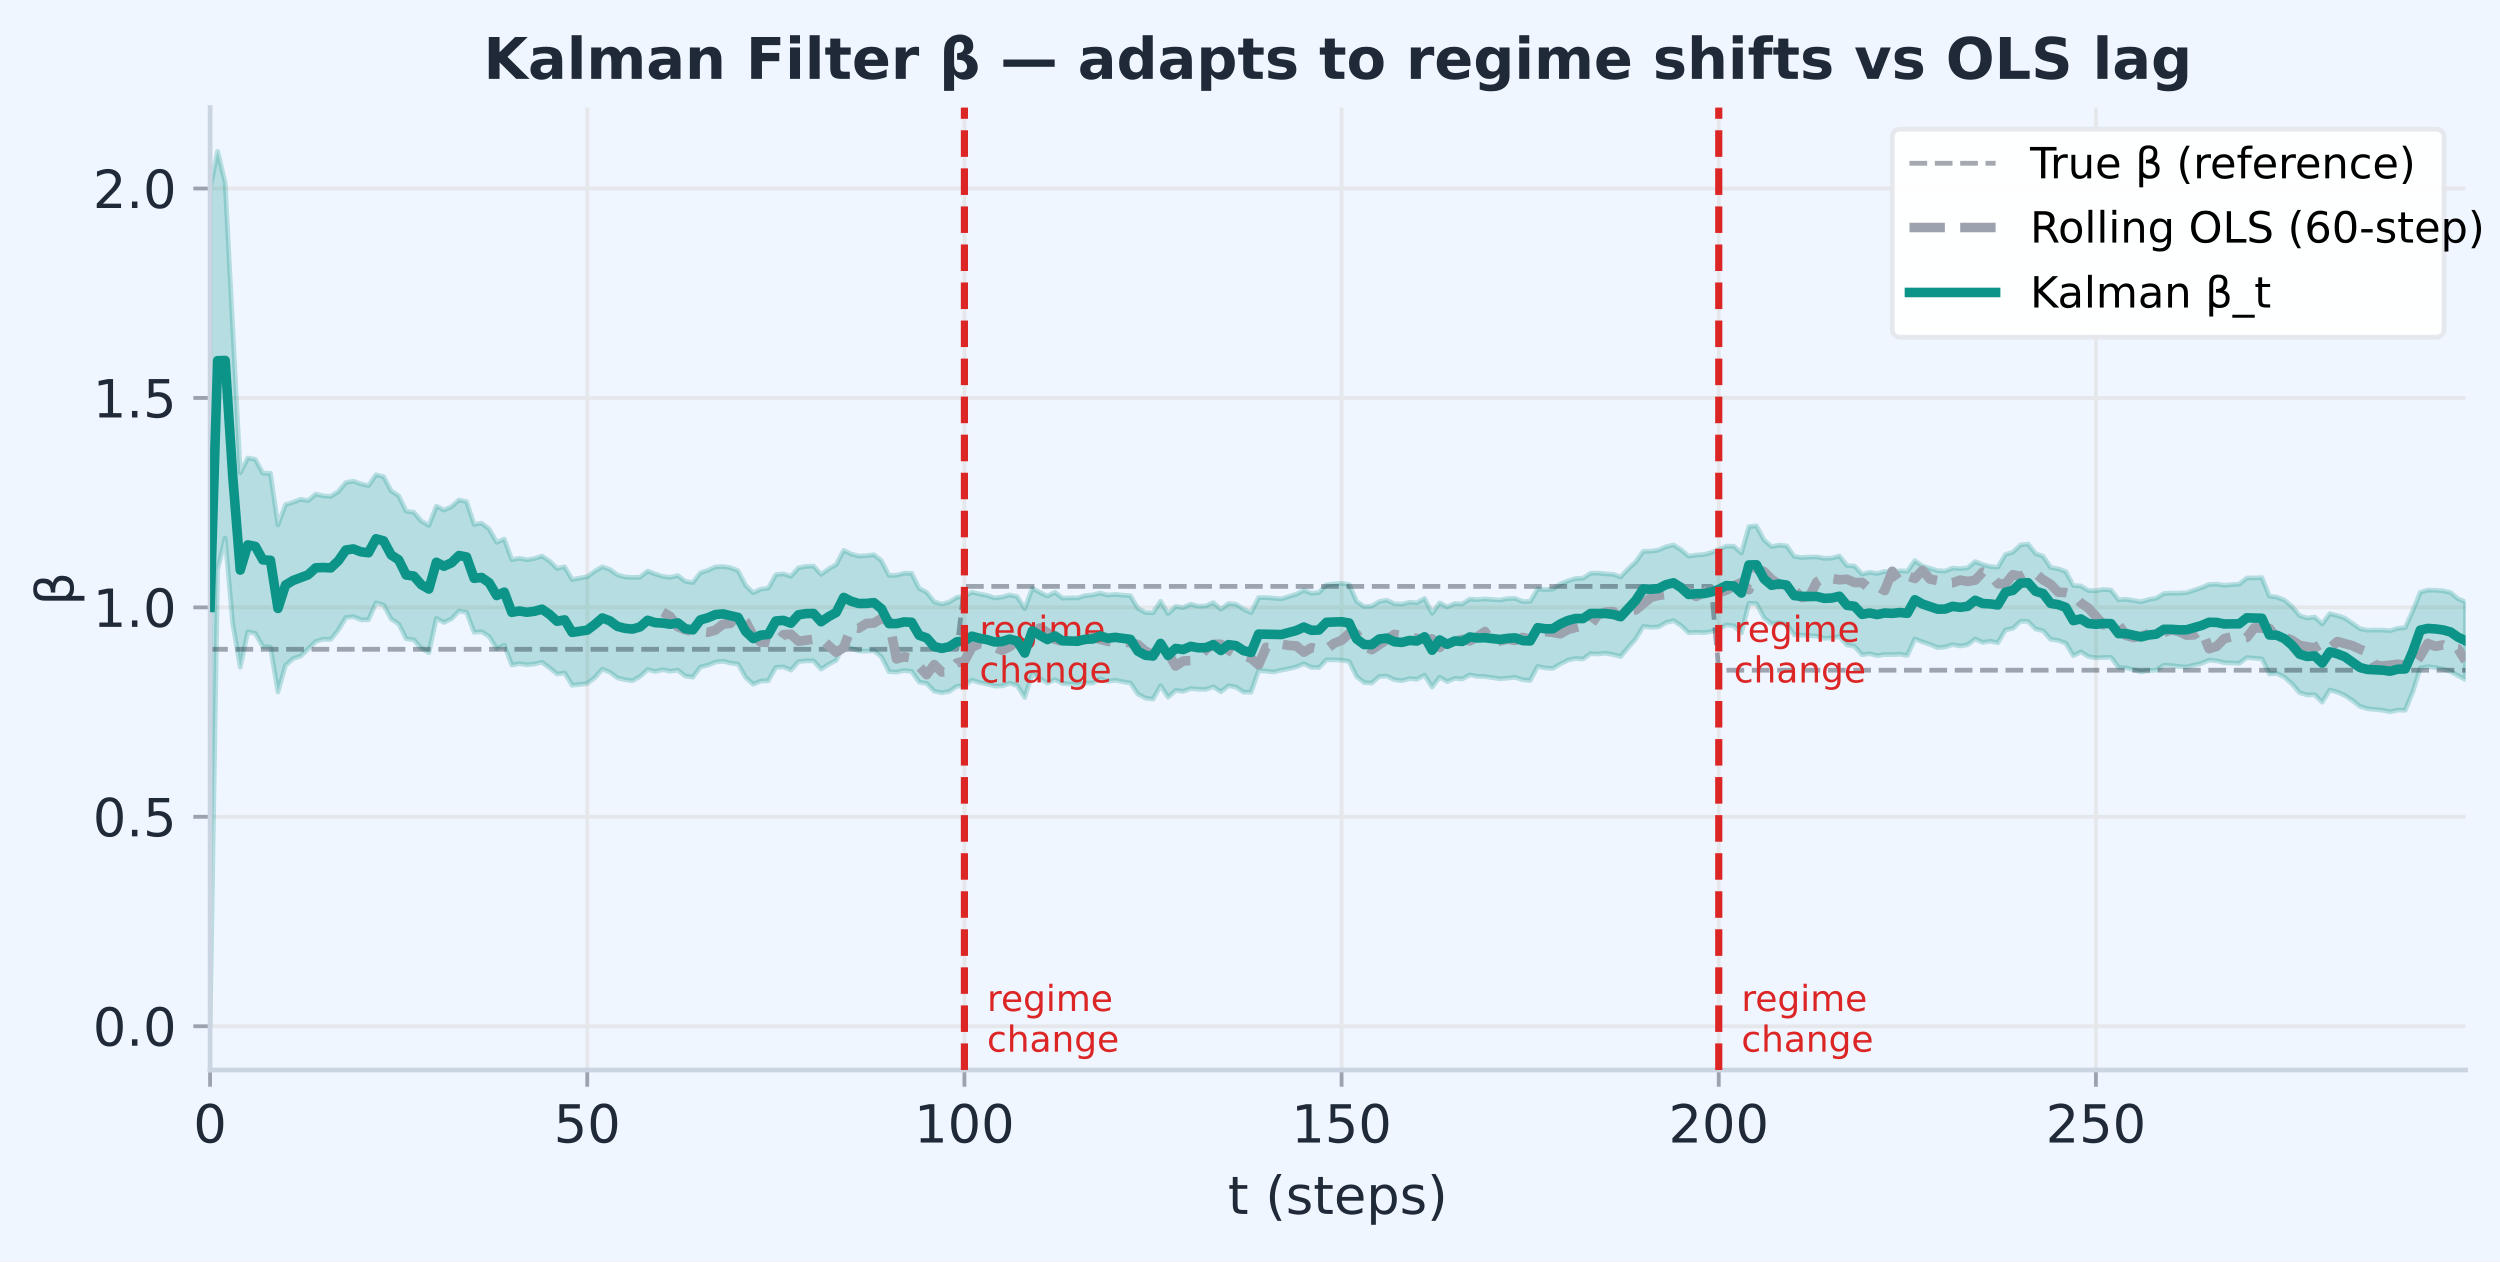
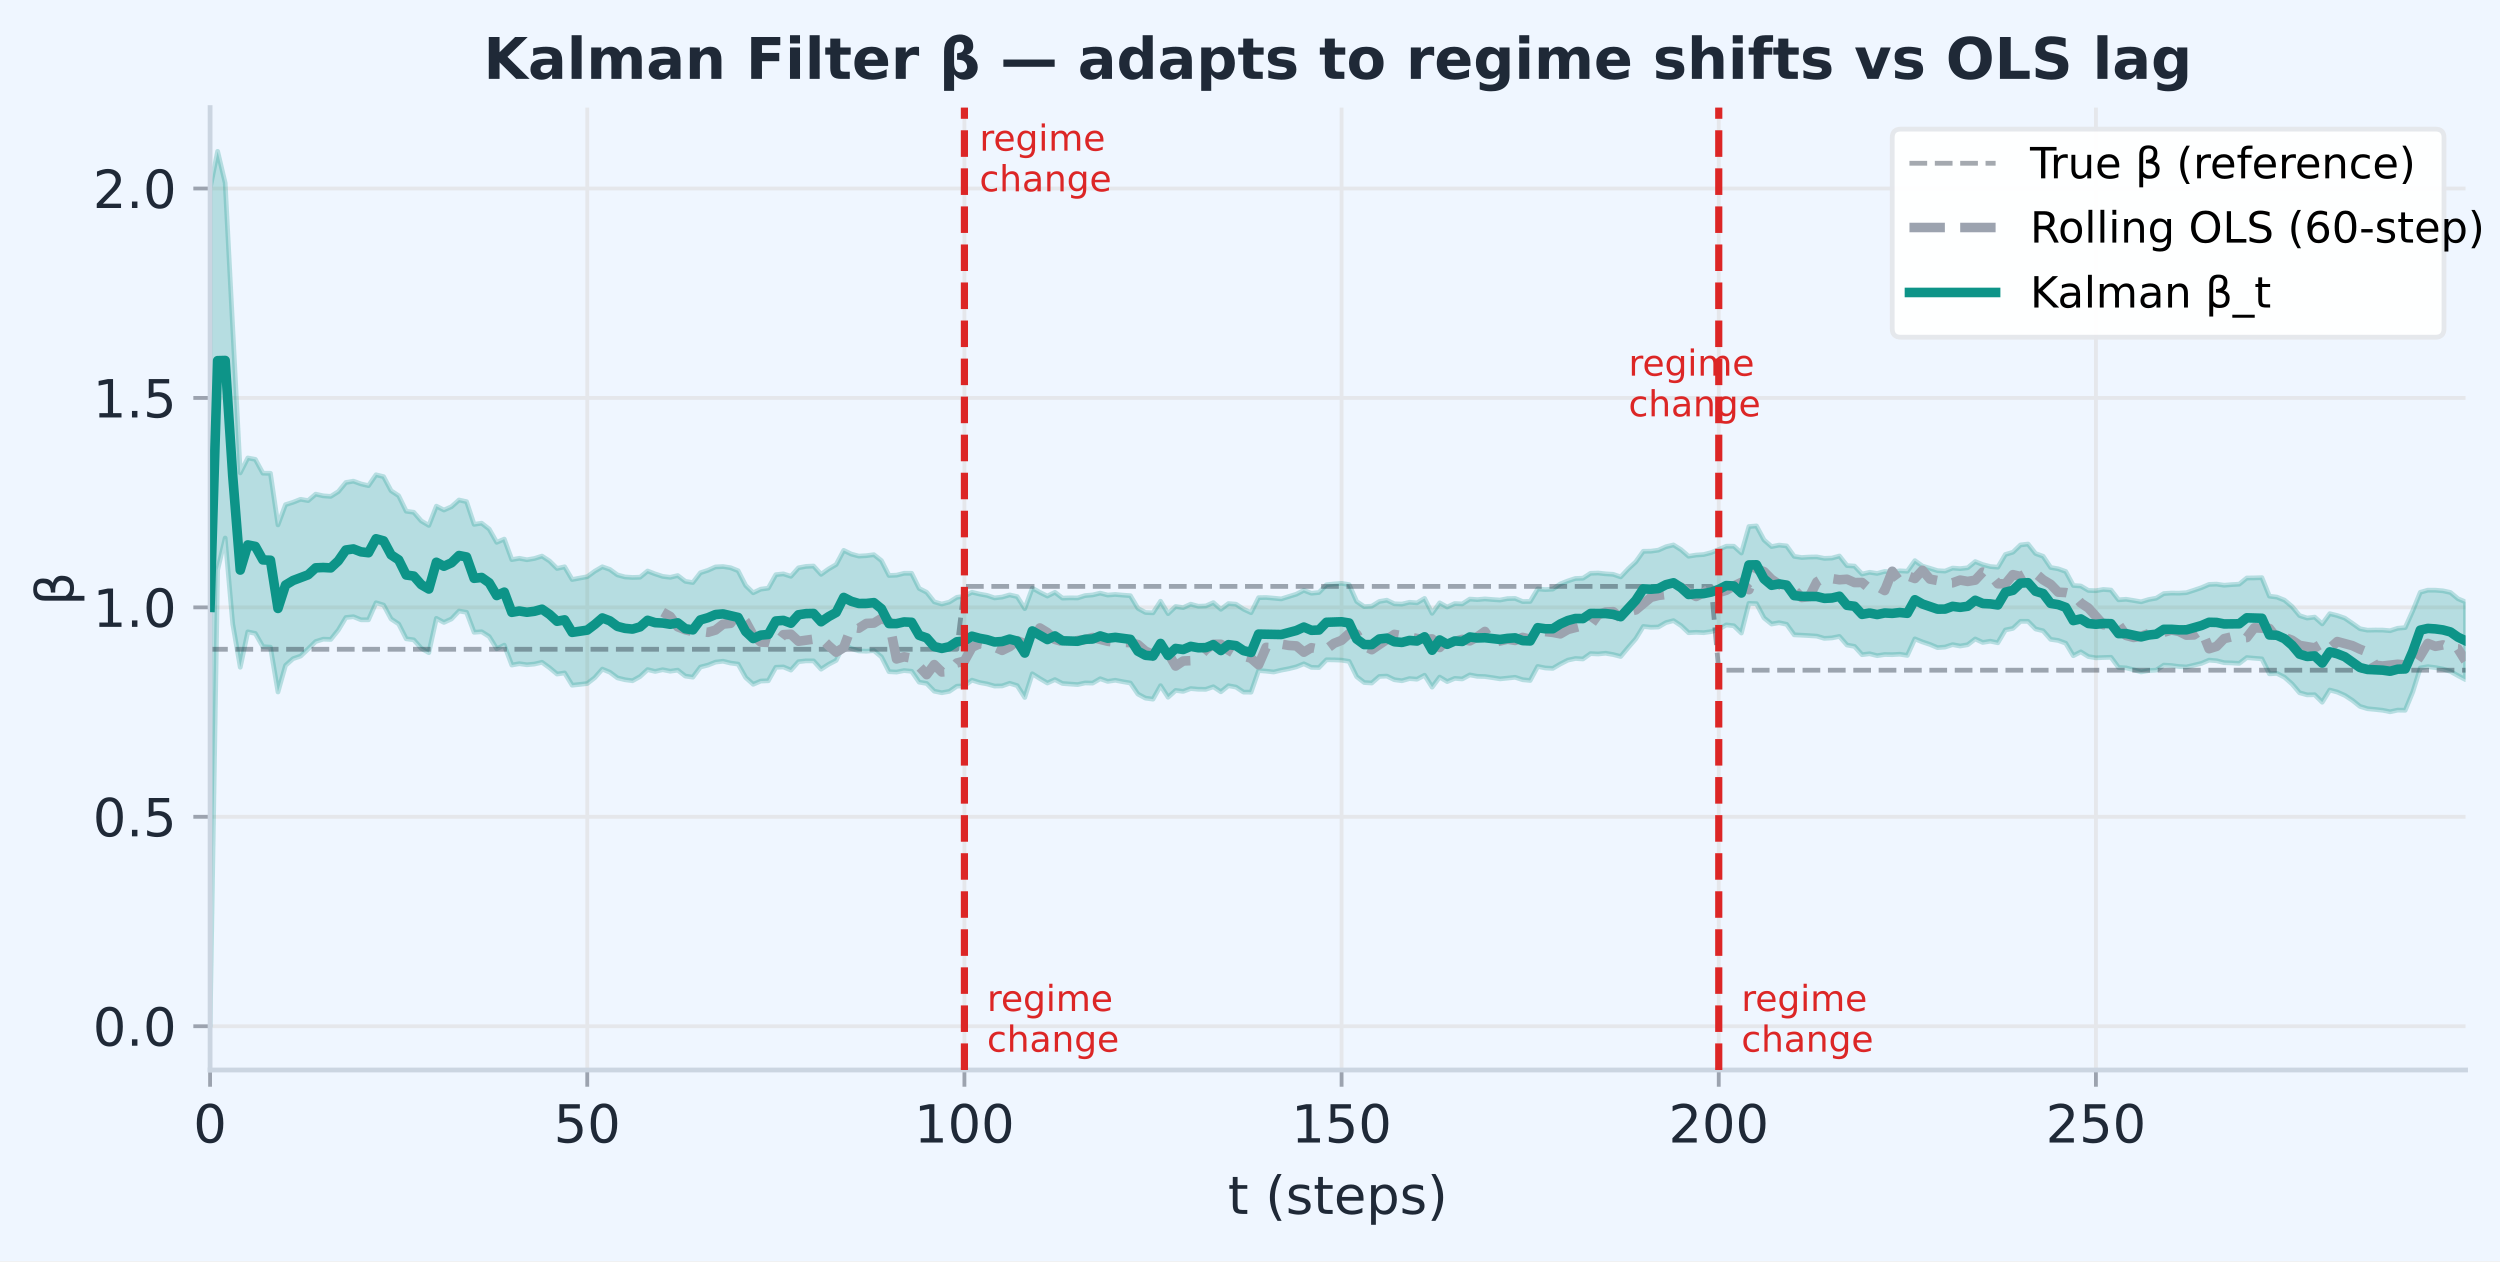
<svg xmlns="http://www.w3.org/2000/svg" xmlns:xlink="http://www.w3.org/1999/xlink" width="522.382pt" height="263.513pt" viewBox="0 0 522.382 263.513" version="1.1">
  <defs>
    <style type="text/css">*{stroke-linejoin: round; stroke-linecap: butt}</style>
  </defs>
  <g id="figure_1">
    <g id="patch_1">
      <path d="M 0 263.513  L 522.382 263.513  L 522.382 0  L 0 0  z " style="fill: #eff6ff" />
    </g>
    <g id="axes_1">
      <g id="patch_2">
        <path d="M 43.897 223.576  L 515.182 223.576  L 515.182 22.481  L 43.897 22.481  z " style="fill: #eff6ff" />
      </g>
      <g id="matplotlib.axis_1">
        <g id="xtick_1">
          <g id="line2d_1">
            <path d="M 43.897 223.576  L 43.897 22.481  " clip-path="url(#pf2ea304480)" style="fill: none; stroke: #e5e7eb; stroke-width: 0.8; stroke-linecap: square" />
          </g>
          <g id="line2d_2">
            <defs>
              <path id="mc4249b6cc6" d="M 0 0  L 0 3.5  " style="stroke: #9ca3af; stroke-width: 0.8" />
            </defs>
            <g>
              <use xlink:href="#mc4249b6cc6" x="43.897" y="223.576" style="fill: #9ca3af; stroke: #9ca3af; stroke-width: 0.8" />
            </g>
          </g>
          <g id="text_1">
            <text style="font-size: 11px; font-family: 'Sarabun', 'DejaVu Sans'; text-anchor: middle; fill: #1f2937" x="43.897" y="238.738" transform="rotate(-0 43.89703 238.7381)">0</text>
          </g>
        </g>
        <g id="xtick_2">
          <g id="line2d_3">
            <path d="M 122.707 223.576  L 122.707 22.481  " clip-path="url(#pf2ea304480)" style="fill: none; stroke: #e5e7eb; stroke-width: 0.8; stroke-linecap: square" />
          </g>
          <g id="line2d_4">
            <g>
              <use xlink:href="#mc4249b6cc6" x="122.707" y="223.576" style="fill: #9ca3af; stroke: #9ca3af; stroke-width: 0.8" />
            </g>
          </g>
          <g id="text_2">
            <text style="font-size: 11px; font-family: 'Sarabun', 'DejaVu Sans'; text-anchor: middle; fill: #1f2937" x="122.707" y="238.738" transform="rotate(-0 122.7073 238.7381)">50</text>
          </g>
        </g>
        <g id="xtick_3">
          <g id="line2d_5">
            <path d="M 201.518 223.576  L 201.518 22.481  " clip-path="url(#pf2ea304480)" style="fill: none; stroke: #e5e7eb; stroke-width: 0.8; stroke-linecap: square" />
          </g>
          <g id="line2d_6">
            <g>
              <use xlink:href="#mc4249b6cc6" x="201.518" y="223.576" style="fill: #9ca3af; stroke: #9ca3af; stroke-width: 0.8" />
            </g>
          </g>
          <g id="text_3">
            <text style="font-size: 11px; font-family: 'Sarabun', 'DejaVu Sans'; text-anchor: middle; fill: #1f2937" x="201.518" y="238.738" transform="rotate(-0 201.5176 238.7381)">100</text>
          </g>
        </g>
        <g id="xtick_4">
          <g id="line2d_7">
            <path d="M 280.328 223.576  L 280.328 22.481  " clip-path="url(#pf2ea304480)" style="fill: none; stroke: #e5e7eb; stroke-width: 0.8; stroke-linecap: square" />
          </g>
          <g id="line2d_8">
            <g>
              <use xlink:href="#mc4249b6cc6" x="280.328" y="223.576" style="fill: #9ca3af; stroke: #9ca3af; stroke-width: 0.8" />
            </g>
          </g>
          <g id="text_4">
            <text style="font-size: 11px; font-family: 'Sarabun', 'DejaVu Sans'; text-anchor: middle; fill: #1f2937" x="280.328" y="238.738" transform="rotate(-0 280.3279 238.7381)">150</text>
          </g>
        </g>
        <g id="xtick_5">
          <g id="line2d_9">
            <path d="M 359.138 223.576  L 359.138 22.481  " clip-path="url(#pf2ea304480)" style="fill: none; stroke: #e5e7eb; stroke-width: 0.8; stroke-linecap: square" />
          </g>
          <g id="line2d_10">
            <g>
              <use xlink:href="#mc4249b6cc6" x="359.138" y="223.576" style="fill: #9ca3af; stroke: #9ca3af; stroke-width: 0.8" />
            </g>
          </g>
          <g id="text_5">
            <text style="font-size: 11px; font-family: 'Sarabun', 'DejaVu Sans'; text-anchor: middle; fill: #1f2937" x="359.138" y="238.738" transform="rotate(-0 359.1381 238.7381)">200</text>
          </g>
        </g>
        <g id="xtick_6">
          <g id="line2d_11">
            <path d="M 437.948 223.576  L 437.948 22.481  " clip-path="url(#pf2ea304480)" style="fill: none; stroke: #e5e7eb; stroke-width: 0.8; stroke-linecap: square" />
          </g>
          <g id="line2d_12">
            <g>
              <use xlink:href="#mc4249b6cc6" x="437.948" y="223.576" style="fill: #9ca3af; stroke: #9ca3af; stroke-width: 0.8" />
            </g>
          </g>
          <g id="text_6">
            <text style="font-size: 11px; font-family: 'Sarabun', 'DejaVu Sans'; text-anchor: middle; fill: #1f2937" x="437.948" y="238.738" transform="rotate(-0 437.9484 238.7381)">250</text>
          </g>
        </g>
        <g id="text_7">
          <text style="font-size: 11px; font-family: 'Sarabun', 'DejaVu Sans'; text-anchor: middle; fill: #1f2937" x="279.54" y="253.65" transform="rotate(-0 279.5398 253.6505)">t (steps)</text>
        </g>
      </g>
      <g id="matplotlib.axis_2">
        <g id="ytick_1">
          <g id="line2d_13">
            <path d="M 43.897 214.435  L 515.182 214.435  " clip-path="url(#pf2ea304480)" style="fill: none; stroke: #e5e7eb; stroke-width: 0.8; stroke-linecap: square" />
          </g>
          <g id="line2d_14">
            <defs>
              <path id="m5dbdacf3c5" d="M 0 0  L -3.5 0  " style="stroke: #9ca3af; stroke-width: 0.8" />
            </defs>
            <g>
              <use xlink:href="#m5dbdacf3c5" x="43.897" y="214.435" style="fill: #9ca3af; stroke: #9ca3af; stroke-width: 0.8" />
            </g>
          </g>
          <g id="text_8">
            <text style="font-size: 11px; font-family: 'Sarabun', 'DejaVu Sans'; text-anchor: end; fill: #1f2937" x="36.897" y="218.516" transform="rotate(-0 36.89703 218.5163)">0.0</text>
          </g>
        </g>
        <g id="ytick_2">
          <g id="line2d_15">
            <path d="M 43.897 170.672  L 515.182 170.672  " clip-path="url(#pf2ea304480)" style="fill: none; stroke: #e5e7eb; stroke-width: 0.8; stroke-linecap: square" />
          </g>
          <g id="line2d_16">
            <g>
              <use xlink:href="#m5dbdacf3c5" x="43.897" y="170.672" style="fill: #9ca3af; stroke: #9ca3af; stroke-width: 0.8" />
            </g>
          </g>
          <g id="text_9">
            <text style="font-size: 11px; font-family: 'Sarabun', 'DejaVu Sans'; text-anchor: end; fill: #1f2937" x="36.897" y="174.754" transform="rotate(-0 36.89703 174.7535)">0.5</text>
          </g>
        </g>
        <g id="ytick_3">
          <g id="line2d_17">
            <path d="M 43.897 126.91  L 515.182 126.91  " clip-path="url(#pf2ea304480)" style="fill: none; stroke: #e5e7eb; stroke-width: 0.8; stroke-linecap: square" />
          </g>
          <g id="line2d_18">
            <g>
              <use xlink:href="#m5dbdacf3c5" x="43.897" y="126.91" style="fill: #9ca3af; stroke: #9ca3af; stroke-width: 0.8" />
            </g>
          </g>
          <g id="text_10">
            <text style="font-size: 11px; font-family: 'Sarabun', 'DejaVu Sans'; text-anchor: end; fill: #1f2937" x="36.897" y="130.991" transform="rotate(-0 36.89703 130.9907)">1.0</text>
          </g>
        </g>
        <g id="ytick_4">
          <g id="line2d_19">
            <path d="M 43.897 83.147  L 515.182 83.147  " clip-path="url(#pf2ea304480)" style="fill: none; stroke: #e5e7eb; stroke-width: 0.8; stroke-linecap: square" />
          </g>
          <g id="line2d_20">
            <g>
              <use xlink:href="#m5dbdacf3c5" x="43.897" y="83.147" style="fill: #9ca3af; stroke: #9ca3af; stroke-width: 0.8" />
            </g>
          </g>
          <g id="text_11">
            <text style="font-size: 11px; font-family: 'Sarabun', 'DejaVu Sans'; text-anchor: end; fill: #1f2937" x="36.897" y="87.228" transform="rotate(-0 36.89703 87.22795)">1.5</text>
          </g>
        </g>
        <g id="ytick_5">
          <g id="line2d_21">
            <path d="M 43.897 39.384  L 515.182 39.384  " clip-path="url(#pf2ea304480)" style="fill: none; stroke: #e5e7eb; stroke-width: 0.8; stroke-linecap: square" />
          </g>
          <g id="line2d_22">
            <g>
              <use xlink:href="#m5dbdacf3c5" x="43.897" y="39.384" style="fill: #9ca3af; stroke: #9ca3af; stroke-width: 0.8" />
            </g>
          </g>
          <g id="text_12">
            <text style="font-size: 11px; font-family: 'Sarabun', 'DejaVu Sans'; text-anchor: end; fill: #1f2937" x="36.897" y="43.465" transform="rotate(-0 36.89703 43.46516)">2.0</text>
          </g>
        </g>
        <g id="text_13">
          <text style="font-size: 11px; font-family: 'Sarabun', 'DejaVu Sans'; text-anchor: middle; fill: #1f2937" x="15.362" y="123.029" transform="rotate(-90 15.36234 123.0285)">β</text>
        </g>
      </g>
      <g id="FillBetweenPolyCollection_1">
        <defs>
          <path id="m1651f3eeeb" d="M 43.897 -224.129  L 43.897 -49.078  L 45.473 -144.411  L 47.049 -151.091  L 48.626 -133.16  L 50.202 -124.089  L 51.778 -131.489  L 53.354 -131.153  L 54.93 -128.393  L 56.507 -128.289  L 58.083 -118.921  L 59.659 -124.471  L 61.235 -125.877  L 62.811 -126.416  L 64.388 -127.914  L 65.964 -129.466  L 67.54 -129.954  L 69.116 -129.903  L 70.693 -131.862  L 72.269 -134.484  L 73.845 -134.652  L 75.421 -134.009  L 76.997 -134.006  L 78.574 -137.569  L 80.15 -137.089  L 81.726 -134.179  L 83.302 -133.138  L 84.878 -130.033  L 86.455 -129.817  L 88.031 -128.034  L 89.607 -127.145  L 91.183 -134.305  L 92.759 -133.458  L 94.336 -134.181  L 95.912 -135.838  L 97.488 -135.572  L 99.064 -131.393  L 100.64 -131.507  L 102.217 -130.513  L 103.793 -127.953  L 105.369 -128.705  L 106.945 -124.549  L 108.521 -124.833  L 110.098 -124.607  L 111.674 -124.755  L 113.25 -125.126  L 114.826 -123.983  L 116.402 -122.666  L 117.979 -122.906  L 119.555 -120.333  L 121.131 -120.498  L 122.707 -120.689  L 124.284 -121.91  L 125.86 -123.699  L 127.436 -123.052  L 129.012 -121.868  L 130.588 -121.481  L 132.165 -121.271  L 133.741 -122.146  L 135.317 -123.599  L 136.893 -123.214  L 138.469 -123.576  L 140.046 -123.26  L 141.622 -123.484  L 143.198 -122.243  L 144.774 -122.014  L 146.35 -124.13  L 147.927 -124.532  L 149.503 -125.159  L 151.079 -125.348  L 152.655 -124.962  L 154.231 -124.748  L 155.808 -121.945  L 157.384 -120.528  L 158.96 -121.204  L 160.536 -121.266  L 162.112 -124.081  L 163.689 -124.154  L 165.265 -123.494  L 166.841 -125.248  L 168.417 -125.425  L 169.993 -125.421  L 171.57 -123.686  L 173.146 -124.704  L 174.722 -125.53  L 176.298 -128.849  L 177.875 -128.005  L 179.451 -127.503  L 181.027 -127.438  L 182.603 -127.577  L 184.179 -126.252  L 185.756 -123.165  L 187.332 -123.079  L 188.908 -123.395  L 190.484 -123.246  L 192.06 -120.976  L 193.637 -120.698  L 195.213 -119.088  L 196.789 -118.762  L 198.365 -119.053  L 199.941 -120.127  L 201.518 -120.232  L 203.094 -121.396  L 204.67 -120.896  L 206.246 -120.602  L 207.822 -120.158  L 209.399 -120.187  L 210.975 -120.739  L 212.551 -120.249  L 214.127 -117.778  L 215.703 -122.728  L 217.28 -121.725  L 218.856 -120.794  L 220.432 -121.515  L 222.008 -120.696  L 223.584 -120.581  L 225.161 -120.466  L 226.737 -120.81  L 228.313 -120.773  L 229.889 -121.692  L 231.465 -121.13  L 233.042 -121.372  L 234.618 -121.067  L 236.194 -120.798  L 237.77 -118.486  L 239.347 -117.636  L 240.923 -117.424  L 242.499 -120.24  L 244.075 -117.825  L 245.651 -119.248  L 247.228 -119.045  L 248.804 -119.634  L 250.38 -119.492  L 251.956 -119.475  L 253.532 -120.011  L 255.109 -118.965  L 256.685 -120.229  L 258.261 -119.945  L 259.837 -118.896  L 261.413 -118.878  L 262.99 -123.408  L 264.566 -123.271  L 266.142 -123.097  L 267.718 -123.479  L 269.294 -123.78  L 270.871 -124.171  L 272.447 -124.808  L 274.023 -124.064  L 275.599 -124.026  L 277.175 -125.65  L 278.752 -125.631  L 280.328 -125.568  L 281.904 -125.317  L 283.48 -122.122  L 285.056 -120.896  L 286.633 -120.797  L 288.209 -122.166  L 289.785 -122.242  L 291.361 -121.477  L 292.938 -121.268  L 294.514 -121.721  L 296.09 -121.588  L 297.666 -122.424  L 299.242 -119.932  L 300.819 -122.037  L 302.395 -121.09  L 303.971 -121.764  L 305.547 -121.644  L 307.123 -122.491  L 308.7 -122.191  L 310.276 -122.146  L 311.852 -121.917  L 313.428 -121.662  L 315.004 -121.819  L 316.581 -121.992  L 318.157 -121.485  L 319.733 -121.327  L 321.309 -124.26  L 322.885 -123.94  L 324.462 -123.851  L 326.038 -124.775  L 327.614 -125.577  L 329.19 -125.917  L 330.766 -125.823  L 332.343 -126.938  L 333.919 -126.861  L 335.495 -127.016  L 337.071 -126.742  L 338.647 -126.338  L 340.224 -128.227  L 341.8 -130.044  L 343.376 -132.614  L 344.952 -132.441  L 346.528 -132.496  L 348.105 -133.417  L 349.681 -133.83  L 351.257 -132.79  L 352.833 -131.303  L 354.41 -131.393  L 355.986 -131.312  L 357.562 -131.539  L 359.138 -132.021  L 360.714 -132.939  L 362.291 -132.757  L 363.867 -131.238  L 365.443 -137.442  L 367.019 -137.38  L 368.595 -134.403  L 370.172 -133.123  L 371.748 -133.394  L 373.324 -133.064  L 374.9 -130.862  L 376.476 -130.785  L 378.053 -130.695  L 379.629 -130.591  L 381.205 -130.123  L 382.781 -130.217  L 384.357 -130.529  L 385.934 -128.732  L 387.51 -128.448  L 389.086 -126.71  L 390.662 -126.91  L 392.238 -126.506  L 393.815 -126.749  L 395.391 -126.716  L 396.967 -126.81  L 398.543 -126.562  L 400.119 -130.021  L 401.696 -129.38  L 403.272 -128.855  L 404.848 -128.187  L 406.424 -128.305  L 408.001 -128.816  L 409.577 -128.522  L 411.153 -128.792  L 412.729 -130.001  L 414.305 -129.273  L 415.882 -129.532  L 417.458 -129.207  L 419.034 -131.88  L 420.61 -132.207  L 422.186 -133.681  L 423.763 -133.679  L 425.339 -132.087  L 426.915 -131.705  L 428.491 -129.916  L 430.067 -129.693  L 431.644 -129.111  L 433.22 -126.499  L 434.796 -127.306  L 436.372 -126.319  L 437.948 -126.061  L 439.525 -126.123  L 441.101 -126.171  L 442.677 -124.044  L 444.253 -123.953  L 445.829 -123.563  L 447.406 -123.11  L 448.982 -123.404  L 450.558 -123.479  L 452.134 -124.537  L 453.71 -124.448  L 455.287 -124.241  L 456.863 -124.15  L 458.439 -124.518  L 460.015 -124.902  L 461.591 -125.575  L 463.168 -125.445  L 464.744 -125.046  L 466.32 -124.989  L 467.896 -124.895  L 469.473 -126.107  L 471.049 -125.969  L 472.625 -125.842  L 474.201 -122.717  L 475.777 -122.803  L 477.354 -122.003  L 478.93 -120.603  L 480.506 -118.758  L 482.082 -118.32  L 483.658 -118.347  L 485.235 -116.785  L 486.811 -119.328  L 488.387 -118.906  L 489.963 -118.209  L 491.539 -117.175  L 493.116 -115.912  L 494.692 -115.426  L 496.268 -115.276  L 497.844 -115.101  L 499.42 -114.784  L 500.997 -115.13  L 502.573 -115.098  L 504.149 -118.911  L 505.725 -123.943  L 507.301 -124.21  L 508.878 -124.018  L 510.454 -123.718  L 512.03 -123.219  L 513.606 -122.334  L 515.182 -121.501  L 515.182 -137.74  L 515.182 -137.74  L 513.606 -138.404  L 512.03 -139.718  L 510.454 -140.06  L 508.878 -140.188  L 507.301 -140.196  L 505.725 -139.746  L 504.149 -135.864  L 502.573 -132.373  L 500.997 -132.233  L 499.42 -131.721  L 497.844 -131.859  L 496.268 -131.869  L 494.692 -131.834  L 493.116 -132.145  L 491.539 -133.263  L 489.963 -134.346  L 488.387 -134.891  L 486.811 -135.284  L 485.235 -133.147  L 483.658 -134.567  L 482.082 -134.364  L 480.506 -134.885  L 478.93 -136.782  L 477.354 -138.106  L 475.777 -138.743  L 474.201 -138.944  L 472.625 -142.811  L 471.049 -142.759  L 469.473 -142.735  L 467.896 -141.449  L 466.32 -141.356  L 464.744 -141.225  L 463.168 -141.458  L 461.591 -141.4  L 460.015 -140.722  L 458.439 -140.184  L 456.863 -139.674  L 455.287 -139.575  L 453.71 -139.593  L 452.134 -139.488  L 450.558 -138.522  L 448.982 -138.244  L 447.406 -137.763  L 445.829 -138.034  L 444.253 -138.295  L 442.677 -138.179  L 441.101 -140.216  L 439.525 -140.345  L 437.948 -140.081  L 436.372 -140.136  L 434.796 -141.069  L 433.22 -141.176  L 431.644 -144.094  L 430.067 -144.659  L 428.491 -144.938  L 426.915 -147.28  L 425.339 -147.852  L 423.763 -149.834  L 422.186 -149.647  L 420.61 -148.125  L 419.034 -147.657  L 417.458 -144.996  L 415.882 -145.13  L 414.305 -145.543  L 412.729 -146.167  L 411.153 -144.871  L 409.577 -144.694  L 408.001 -144.816  L 406.424 -144.179  L 404.848 -144.275  L 403.272 -144.767  L 401.696 -145.235  L 400.119 -146.366  L 398.543 -144.155  L 396.967 -144.24  L 395.391 -143.972  L 393.815 -144.11  L 392.238 -143.696  L 390.662 -143.935  L 389.086 -143.566  L 387.51 -145.228  L 385.934 -145.333  L 384.357 -147.333  L 382.781 -146.901  L 381.205 -146.841  L 379.629 -147.147  L 378.053 -147.114  L 376.476 -147.016  L 374.9 -147.26  L 373.324 -149.446  L 371.748 -149.61  L 370.172 -149.303  L 368.595 -150.688  L 367.019 -153.618  L 365.443 -153.492  L 363.867 -147.955  L 362.291 -149.38  L 360.714 -149.378  L 359.138 -148.692  L 357.562 -148.049  L 355.986 -147.64  L 354.41 -147.533  L 352.833 -147.282  L 351.257 -148.654  L 349.681 -149.648  L 348.105 -149.268  L 346.528 -148.557  L 344.952 -148.339  L 343.376 -148.323  L 341.8 -146.113  L 340.224 -144.649  L 338.647 -142.966  L 337.071 -143.51  L 335.495 -143.608  L 333.919 -143.783  L 332.343 -143.719  L 330.766 -142.691  L 329.19 -142.641  L 327.614 -142.126  L 326.038 -141.504  L 324.462 -140.413  L 322.885 -140.32  L 321.309 -140.456  L 319.733 -137.842  L 318.157 -137.819  L 316.581 -138.473  L 315.004 -138.431  L 313.428 -138.132  L 311.852 -138.24  L 310.276 -138.367  L 308.7 -138.223  L 307.123 -138.335  L 305.547 -137.321  L 303.971 -137.4  L 302.395 -136.673  L 300.819 -137.546  L 299.242 -135.359  L 297.666 -138.475  L 296.09 -137.548  L 294.514 -137.664  L 292.938 -137.286  L 291.361 -137.349  L 289.785 -138.1  L 288.209 -137.832  L 286.633 -136.849  L 285.056 -136.757  L 283.48 -137.831  L 281.904 -141.354  L 280.328 -141.619  L 278.752 -141.495  L 277.175 -141.324  L 275.599 -139.708  L 274.023 -139.553  L 272.447 -140.162  L 270.871 -139.354  L 269.294 -138.867  L 267.718 -138.372  L 266.142 -138.524  L 264.566 -138.665  L 262.99 -138.631  L 261.413 -135.489  L 259.837 -136.227  L 258.261 -137.268  L 256.685 -137.398  L 255.109 -136.198  L 253.532 -137.595  L 251.956 -136.897  L 250.38 -136.836  L 248.804 -137.271  L 247.228 -136.546  L 245.651 -136.787  L 244.075 -135.291  L 242.499 -137.885  L 240.923 -135.458  L 239.347 -135.534  L 237.77 -136.398  L 236.194 -139.044  L 234.618 -139.158  L 233.042 -139.301  L 231.465 -139.17  L 229.889 -139.577  L 228.313 -139.197  L 226.737 -139.067  L 225.161 -138.569  L 223.584 -138.591  L 222.008 -138.536  L 220.432 -139.752  L 218.856 -138.961  L 217.28 -139.738  L 215.703 -140.621  L 214.127 -136.335  L 212.551 -138.85  L 210.975 -139.208  L 209.399 -138.755  L 207.822 -138.573  L 206.246 -139.104  L 204.67 -139.391  L 203.094 -139.761  L 201.518 -138.927  L 199.941 -138.701  L 198.365 -137.706  L 196.789 -137.298  L 195.213 -137.754  L 193.637 -139.742  L 192.06 -140.556  L 190.484 -143.724  L 188.908 -143.724  L 187.332 -143.326  L 185.756 -143.264  L 184.179 -146.364  L 182.603 -147.611  L 181.027 -147.404  L 179.451 -147.314  L 177.875 -147.74  L 176.298 -148.512  L 174.722 -145.553  L 173.146 -144.627  L 171.57 -143.502  L 169.993 -145.24  L 168.417 -145.163  L 166.841 -144.863  L 165.265 -143.089  L 163.689 -143.601  L 162.112 -143.432  L 160.536 -140.617  L 158.96 -140.402  L 157.384 -139.647  L 155.808 -141.179  L 154.231 -144.253  L 152.655 -144.886  L 151.079 -145.13  L 149.503 -145.051  L 147.927 -144.347  L 146.35 -143.833  L 144.774 -141.784  L 143.198 -142.039  L 141.622 -143.248  L 140.046 -142.877  L 138.469 -143.075  L 136.893 -143.591  L 135.317 -144.197  L 133.741 -142.901  L 132.165 -142.853  L 130.588 -142.956  L 129.012 -143.386  L 127.436 -144.529  L 125.86 -145.079  L 124.284 -144.16  L 122.707 -143.005  L 121.131 -142.719  L 119.555 -142.417  L 117.979 -145.08  L 116.402 -144.727  L 114.826 -146.286  L 113.25 -147.316  L 111.674 -146.813  L 110.098 -146.552  L 108.521 -146.855  L 106.945 -146.576  L 105.369 -150.867  L 103.793 -150.189  L 102.217 -152.96  L 100.64 -154.19  L 99.064 -153.948  L 97.488 -158.688  L 95.912 -159.038  L 94.336 -157.635  L 92.759 -156.937  L 91.183 -157.75  L 89.607 -153.723  L 88.031 -154.657  L 86.455 -156.472  L 84.878 -156.689  L 83.302 -159.926  L 81.726 -160.962  L 80.15 -163.919  L 78.574 -164.305  L 76.997 -162.03  L 75.421 -162.4  L 73.845 -162.971  L 72.269 -162.697  L 70.693 -160.789  L 69.116 -159.791  L 67.54 -159.907  L 65.964 -160.262  L 64.388 -158.904  L 62.811 -159.184  L 61.235 -158.558  L 59.659 -158.062  L 58.083 -153.838  L 56.507 -164.616  L 54.93 -164.636  L 53.354 -167.53  L 51.778 -167.817  L 50.202 -164.703  L 48.626 -194.986  L 47.049 -225.294  L 45.473 -231.891  L 43.897 -224.129  z " style="stroke: #0d9488; stroke-opacity: 0.25" />
        </defs>
        <g clip-path="url(#pf2ea304480)">
          <use xlink:href="#m1651f3eeeb" x="0" y="263.513" style="fill: #0d9488; fill-opacity: 0.25; stroke: #0d9488; stroke-opacity: 0.25" />
        </g>
      </g>
      <g id="line2d_23">
        <path d="M 43.897 135.662  L 199.941 135.662  L 201.518 122.533  L 357.562 122.533  L 359.138 140.038  L 515.182 140.038  L 515.182 140.038  " clip-path="url(#pf2ea304480)" style="fill: none; stroke-dasharray: 3.7,1.6; stroke-dashoffset: 0; stroke: #1f2937; stroke-opacity: 0.4" />
      </g>
      <g id="patch_3">
        <path d="M 43.897 223.576  L 43.897 22.481  " style="fill: none; stroke: #cbd5e1; stroke-linejoin: miter; stroke-linecap: square" />
      </g>
      <g id="patch_4">
        <path d="M 43.897 223.576  L 515.182 223.576  " style="fill: none; stroke: #cbd5e1; stroke-linejoin: miter; stroke-linecap: square" />
      </g>
      <g id="line2d_24">
        <path d="M 138.469 127.904  L 140.046 128.803  L 141.622 130.984  L 143.198 131.591  L 144.774 131.97  L 146.35 131.933  L 147.927 132.125  L 149.503 131.657  L 151.079 130.419  L 152.655 130.249  L 154.231 128.059  L 155.808 129.865  L 157.384 132.767  L 158.96 134.166  L 160.536 134.238  L 162.112 134.7  L 163.689 132.613  L 165.265 132.52  L 166.841 133.991  L 171.57 133.335  L 173.146 134.911  L 174.722 136.283  L 176.298 135.304  L 177.875 131.051  L 179.451 131.271  L 181.027 130.266  L 182.603 130.195  L 184.179 129.229  L 185.756 129.877  L 187.332 137.689  L 188.908 137.238  L 190.484 137.532  L 193.637 140.968  L 195.213 138.868  L 196.789 140.414  L 198.365 140.32  L 199.941 138.536  L 201.518 138.12  L 203.094 135.267  L 204.67 134.499  L 207.822 135.21  L 209.399 135.901  L 210.975 135.133  L 212.551 133.873  L 215.703 135.076  L 217.28 131.212  L 218.856 132.174  L 220.432 133.609  L 223.584 134.49  L 225.161 133.824  L 226.737 133.662  L 228.313 133.207  L 231.465 133.999  L 233.042 134.196  L 236.194 134.272  L 237.77 134.692  L 239.347 136.061  L 240.923 136.739  L 242.499 138.587  L 244.075 136.45  L 245.651 139.172  L 247.228 138.115  L 248.804 138.049  L 250.38 137.517  L 251.956 135.715  L 253.532 134.626  L 255.109 134.62  L 256.685 135.838  L 258.261 136.77  L 259.837 137.066  L 261.413 137.548  L 262.99 138.914  L 264.566 135.264  L 266.142 135.346  L 267.718 134.59  L 269.294 134.864  L 270.871 134.959  L 272.447 136.281  L 274.023 135.336  L 275.599 135.656  L 277.175 135.616  L 278.752 134.424  L 280.328 133.798  L 281.904 132.379  L 283.48 132.515  L 285.056 134.987  L 286.633 135.76  L 291.361 132.553  L 296.09 133.412  L 297.666 133.593  L 299.242 133.5  L 300.819 135.297  L 302.395 133.625  L 303.971 134.027  L 305.547 133.595  L 307.123 133.916  L 308.7 133.07  L 310.276 131.941  L 311.852 134.313  L 315.004 133.559  L 316.581 133.822  L 318.157 133.185  L 319.733 133.559  L 321.309 133.565  L 322.885 131.973  L 324.462 132.143  L 326.038 132.448  L 327.614 131.534  L 330.766 130.718  L 332.343 130.624  L 333.919 128.444  L 335.495 127.878  L 337.071 127.801  L 338.647 129.112  L 340.224 127.803  L 341.8 127.446  L 344.952 124.827  L 346.528 124.422  L 349.681 124.021  L 351.257 122.695  L 352.833 123.845  L 354.41 124.635  L 355.986 123.835  L 357.562 122.805  L 359.138 123.83  L 360.714 123.34  L 362.291 122.435  L 363.867 121.688  L 365.443 123.215  L 367.019 118.886  L 368.595 119.449  L 370.172 121.046  L 371.748 122.098  L 373.324 123.003  L 374.9 123.243  L 376.476 124.852  L 378.053 124.668  L 379.629 121.597  L 381.205 120.649  L 384.357 121.146  L 385.934 121.03  L 387.51 121.732  L 389.086 121.709  L 390.662 123.036  L 392.238 122.526  L 393.815 123.398  L 395.391 119.368  L 396.967 121.53  L 398.543 120.3  L 400.119 120.882  L 401.696 119.167  L 403.272 121.007  L 404.848 121.305  L 406.424 121.802  L 408.001 121.784  L 409.577 121.21  L 411.153 121.49  L 412.729 121.221  L 414.305 119.529  L 415.882 120.022  L 417.458 121.984  L 419.034 121.996  L 420.61 120.075  L 422.186 120.456  L 423.763 119.582  L 425.339 119.796  L 426.915 121.154  L 428.491 122.103  L 430.067 123.735  L 431.644 123.816  L 433.22 124.172  L 434.796 125.999  L 436.372 127.04  L 439.525 130.548  L 441.101 130.378  L 442.677 130.498  L 444.253 132.784  L 445.829 133.2  L 447.406 132.938  L 448.982 132.391  L 452.134 132.125  L 453.71 131.632  L 455.287 131.944  L 456.863 132.722  L 458.439 132.67  L 460.015 131.63  L 461.591 135.554  L 463.168 135.064  L 464.744 133.445  L 466.32 133.07  L 467.896 133.36  L 469.473 133.223  L 471.049 131.188  L 474.201 131.326  L 475.777 133.361  L 477.354 133.168  L 478.93 133.774  L 480.506 134.847  L 483.658 135.381  L 485.235 134.427  L 486.811 135.475  L 488.387 134.052  L 491.539 134.909  L 493.116 135.648  L 494.692 136.255  L 496.268 138.982  L 497.844 139.162  L 500.997 138.793  L 502.573 138.94  L 504.149 139.379  L 505.725 137.057  L 507.301 134.443  L 508.878 135.052  L 510.454 134.757  L 512.03 135.471  L 513.606 135.575  L 515.182 138.106  L 515.182 138.106  " clip-path="url(#pf2ea304480)" style="fill: none; stroke-dasharray: 7.4,3.2; stroke-dashoffset: 0; stroke: #9ca3af; stroke-width: 2" />
      </g>
      <g id="text_14">
-         <text style="font-size: 7.5px; font-family: 'Sarabun', 'DejaVu Sans'; fill: #dc2626" transform="translate(204.67 134.1059)">regime</text>
-         <text style="font-size: 7.5px; font-family: 'Sarabun', 'DejaVu Sans'; fill: #dc2626" transform="translate(204.67 142.5994)">change</text>
+         <text style="font-size: 7.5px; font-family: 'Sarabun', 'DejaVu Sans'; fill: #dc2626" transform="translate(204.67 31.48125)">regime</text>
+         <text style="font-size: 7.5px; font-family: 'Sarabun', 'DejaVu Sans'; fill: #dc2626" transform="translate(204.67 39.97477)">change</text>
      </g>
      <g id="text_15">
-         <text style="font-size: 7.5px; font-family: 'Sarabun', 'DejaVu Sans'; fill: #dc2626" transform="translate(362.2905 134.1059)">regime</text>
-         <text style="font-size: 7.5px; font-family: 'Sarabun', 'DejaVu Sans'; fill: #dc2626" transform="translate(362.2905 142.5994)">change</text>
+         <text style="font-size: 7.5px; font-family: 'Sarabun', 'DejaVu Sans'; fill: #dc2626" transform="translate(340.2905 78.5)">regime</text>
+         <text style="font-size: 7.5px; font-family: 'Sarabun', 'DejaVu Sans'; fill: #dc2626" transform="translate(340.2905 86.99352)">change</text>
      </g>
      <g id="text_16">
        <text style="font-size: 7.5px; font-family: 'Sarabun', 'DejaVu Sans'; fill: #dc2626" transform="translate(206.2462 211.2561)">regime</text>
        <text style="font-size: 7.5px; font-family: 'Sarabun', 'DejaVu Sans'; fill: #dc2626" transform="translate(206.2462 219.7496)">change</text>
      </g>
      <g id="text_17">
        <text style="font-size: 7.5px; font-family: 'Sarabun', 'DejaVu Sans'; fill: #dc2626" transform="translate(363.8668 211.2561)">regime</text>
        <text style="font-size: 7.5px; font-family: 'Sarabun', 'DejaVu Sans'; fill: #dc2626" transform="translate(363.8668 219.7496)">change</text>
      </g>
      <g id="text_18">
        <text style="font-weight: 700; font-size: 12px; font-family: 'Sarabun', 'DejaVu Sans'; text-anchor: middle; fill: #1f2937" x="279.54" y="16.481" transform="rotate(-0 279.5398 16.48125)">Kalman Filter β — adapts to regime shifts vs OLS lag</text>
      </g>
      <g id="line2d_25">
        <path d="M 43.897 126.91  L 45.473 75.362  L 47.049 75.32  L 48.626 99.44  L 50.202 119.117  L 51.778 113.86  L 53.354 114.172  L 54.93 116.998  L 56.507 117.061  L 58.083 127.133  L 59.659 122.246  L 61.235 121.295  L 64.388 120.104  L 65.964 118.649  L 67.54 118.582  L 69.116 118.666  L 70.693 117.187  L 72.269 114.922  L 73.845 114.701  L 75.421 115.309  L 76.997 115.495  L 78.574 112.576  L 80.15 113.009  L 81.726 115.942  L 83.302 116.98  L 84.878 120.152  L 86.455 120.368  L 88.031 122.168  L 89.607 123.079  L 91.183 117.485  L 92.759 118.315  L 94.336 117.605  L 95.912 116.075  L 97.488 116.383  L 99.064 120.842  L 100.64 120.664  L 102.217 121.776  L 103.793 124.442  L 105.369 123.727  L 106.945 127.951  L 108.521 127.669  L 110.098 127.933  L 111.674 127.729  L 113.25 127.292  L 114.826 128.379  L 116.402 129.816  L 117.979 129.52  L 119.555 132.138  L 122.707 131.666  L 124.284 130.478  L 125.86 129.124  L 127.436 129.723  L 129.012 130.886  L 130.588 131.294  L 132.165 131.451  L 133.741 130.99  L 135.317 129.614  L 136.893 130.11  L 138.469 130.188  L 140.046 130.444  L 141.622 130.147  L 143.198 131.372  L 144.774 131.614  L 146.35 129.531  L 147.927 129.073  L 149.503 128.408  L 151.079 128.274  L 154.231 129.012  L 155.808 131.951  L 157.384 133.426  L 158.96 132.71  L 160.536 132.571  L 162.112 129.756  L 163.689 129.635  L 165.265 130.221  L 166.841 128.457  L 168.417 128.219  L 169.993 128.182  L 171.57 129.919  L 173.146 128.847  L 174.722 127.972  L 176.298 124.833  L 177.875 125.64  L 179.451 126.104  L 181.027 126.092  L 182.603 125.919  L 184.179 127.205  L 185.756 130.298  L 187.332 130.31  L 188.908 129.953  L 190.484 130.028  L 192.06 132.747  L 193.637 133.293  L 195.213 135.091  L 196.789 135.483  L 198.365 135.133  L 199.941 134.099  L 201.518 133.933  L 203.094 132.934  L 204.67 133.369  L 206.246 133.66  L 207.822 134.147  L 209.399 134.042  L 210.975 133.54  L 212.551 133.963  L 214.127 136.457  L 215.703 131.838  L 218.856 133.635  L 220.432 132.879  L 222.008 133.897  L 225.161 133.995  L 226.737 133.575  L 228.313 133.528  L 229.889 132.878  L 231.465 133.363  L 233.042 133.176  L 236.194 133.592  L 237.77 136.071  L 239.347 136.928  L 240.923 137.071  L 242.499 134.45  L 244.075 136.955  L 245.651 135.495  L 247.228 135.717  L 248.804 135.06  L 250.38 135.348  L 251.956 135.327  L 253.532 134.71  L 255.109 135.931  L 256.685 134.7  L 258.261 134.906  L 259.837 135.952  L 261.413 136.33  L 262.99 132.493  L 267.718 132.587  L 270.871 131.75  L 272.447 131.028  L 274.023 131.705  L 275.599 131.646  L 277.175 130.026  L 280.328 129.92  L 281.904 130.177  L 283.48 133.536  L 285.056 134.686  L 286.633 134.69  L 288.209 133.514  L 289.785 133.342  L 291.361 134.1  L 292.938 134.236  L 294.514 133.82  L 296.09 133.945  L 297.666 133.063  L 299.242 135.867  L 300.819 133.722  L 302.395 134.632  L 303.971 133.931  L 305.547 134.03  L 307.123 133.1  L 308.7 133.306  L 310.276 133.257  L 313.428 133.615  L 315.004 133.388  L 316.581 133.28  L 318.157 133.861  L 319.733 133.929  L 321.309 131.155  L 322.885 131.383  L 324.462 131.381  L 326.038 130.373  L 327.614 129.661  L 329.19 129.234  L 330.766 129.256  L 332.343 128.184  L 335.495 128.201  L 337.071 128.387  L 338.647 128.86  L 341.8 125.435  L 343.376 123.044  L 344.952 123.123  L 346.528 122.986  L 348.105 122.171  L 349.681 121.774  L 351.257 122.79  L 352.833 124.22  L 354.41 124.05  L 355.986 124.037  L 357.562 123.719  L 359.138 123.156  L 360.714 122.355  L 362.291 122.444  L 363.867 123.916  L 365.443 118.046  L 367.019 118.014  L 368.595 120.967  L 370.172 122.3  L 371.748 122.011  L 373.324 122.258  L 374.9 124.452  L 376.476 124.612  L 379.629 124.644  L 381.205 125.031  L 382.781 124.954  L 384.357 124.582  L 385.934 126.481  L 387.51 126.675  L 389.086 128.375  L 390.662 128.09  L 392.238 128.412  L 393.815 128.084  L 395.391 128.169  L 396.967 127.988  L 398.543 128.154  L 400.119 125.319  L 401.696 126.206  L 404.848 127.282  L 406.424 127.271  L 408.001 126.697  L 409.577 126.905  L 411.153 126.681  L 412.729 125.429  L 414.305 126.104  L 415.882 126.181  L 417.458 126.411  L 419.034 123.744  L 420.61 123.347  L 422.186 121.849  L 423.763 121.756  L 425.339 123.544  L 426.915 124.021  L 428.491 126.086  L 430.067 126.337  L 431.644 126.91  L 433.22 129.675  L 434.796 129.325  L 436.372 130.285  L 437.948 130.442  L 439.525 130.279  L 441.101 130.319  L 442.677 132.401  L 444.253 132.389  L 447.406 133.076  L 448.982 132.689  L 450.558 132.512  L 452.134 131.5  L 453.71 131.492  L 455.287 131.605  L 456.863 131.601  L 460.015 130.701  L 461.591 130.026  L 463.168 130.062  L 464.744 130.377  L 467.896 130.341  L 469.473 129.092  L 472.625 129.186  L 474.201 132.682  L 475.777 132.74  L 477.354 133.459  L 478.93 134.82  L 480.506 136.691  L 482.082 137.171  L 483.658 137.056  L 485.235 138.547  L 486.811 136.207  L 488.387 136.614  L 489.963 137.235  L 493.116 139.484  L 494.692 139.883  L 497.844 140.033  L 499.42 140.26  L 500.997 139.831  L 502.573 139.777  L 504.149 136.125  L 505.725 131.668  L 507.301 131.31  L 508.878 131.41  L 510.454 131.624  L 512.03 132.044  L 513.606 133.144  L 515.182 133.892  L 515.182 133.892  " clip-path="url(#pf2ea304480)" style="fill: none; stroke: #0d9488; stroke-width: 2; stroke-linecap: square" />
      </g>
      <g id="line2d_26">
        <path d="M 201.518 223.576  L 201.518 22.481  " clip-path="url(#pf2ea304480)" style="fill: none; stroke-dasharray: 5.55,2.4; stroke-dashoffset: 0; stroke: #dc2626; stroke-width: 1.5" />
      </g>
      <g id="line2d_27">
        <path d="M 359.138 223.576  L 359.138 22.481  " clip-path="url(#pf2ea304480)" style="fill: none; stroke-dasharray: 5.55,2.4; stroke-dashoffset: 0; stroke: #dc2626; stroke-width: 1.5" />
      </g>
      <g id="legend_1">
        <g id="patch_5">
          <path d="M 397.187 70.463  L 508.882 70.463  Q 510.682 70.463 510.682 68.662  L 510.682 28.781  Q 510.682 26.981 508.882 26.981  L 397.187 26.981  Q 395.387 26.981 395.387 28.781  L 395.387 68.662  Q 395.387 70.463 397.187 70.463  z " style="fill: #ffffff; opacity: 0.95; stroke: #e5e7eb; stroke-linejoin: miter" />
        </g>
        <g id="line2d_28">
          <path d="M 398.987 34.11  L 407.987 34.11  L 416.987 34.11  " style="fill: none; stroke-dasharray: 3.7,1.6; stroke-dashoffset: 0; stroke: #1f2937; stroke-opacity: 0.4" />
        </g>
        <g id="text_19">
          <text style="font-size: 9px; font-family: 'Sarabun', 'DejaVu Sans'; text-anchor: start" x="424.187" y="37.26" transform="rotate(-0 424.1869 37.25953)">True β (reference)</text>
        </g>
        <g id="line2d_29">
          <path d="M 398.987 47.538  L 407.987 47.538  L 416.987 47.538  " style="fill: none; stroke-dasharray: 7.4,3.2; stroke-dashoffset: 0; stroke: #9ca3af; stroke-width: 2" />
        </g>
        <g id="text_20">
          <text style="font-size: 9px; font-family: 'Sarabun', 'DejaVu Sans'; text-anchor: start" x="424.187" y="50.688" transform="rotate(-0 424.1869 50.68781)">Rolling OLS (60-step)</text>
        </g>
        <g id="line2d_30">
          <path d="M 398.987 61.111  L 407.987 61.111  L 416.987 61.111  " style="fill: none; stroke: #0d9488; stroke-width: 2; stroke-linecap: square" />
        </g>
        <g id="text_21">
          <text style="font-size: 9px; font-family: 'Sarabun', 'DejaVu Sans'; text-anchor: start" x="424.187" y="64.261" transform="rotate(-0 424.1869 64.26094)">Kalman β_t</text>
        </g>
      </g>
    </g>
  </g>
  <defs>
    <clipPath id="pf2ea304480">
      <rect x="43.897" y="22.481" width="471.285" height="201.095" />
    </clipPath>
  </defs>
</svg>
